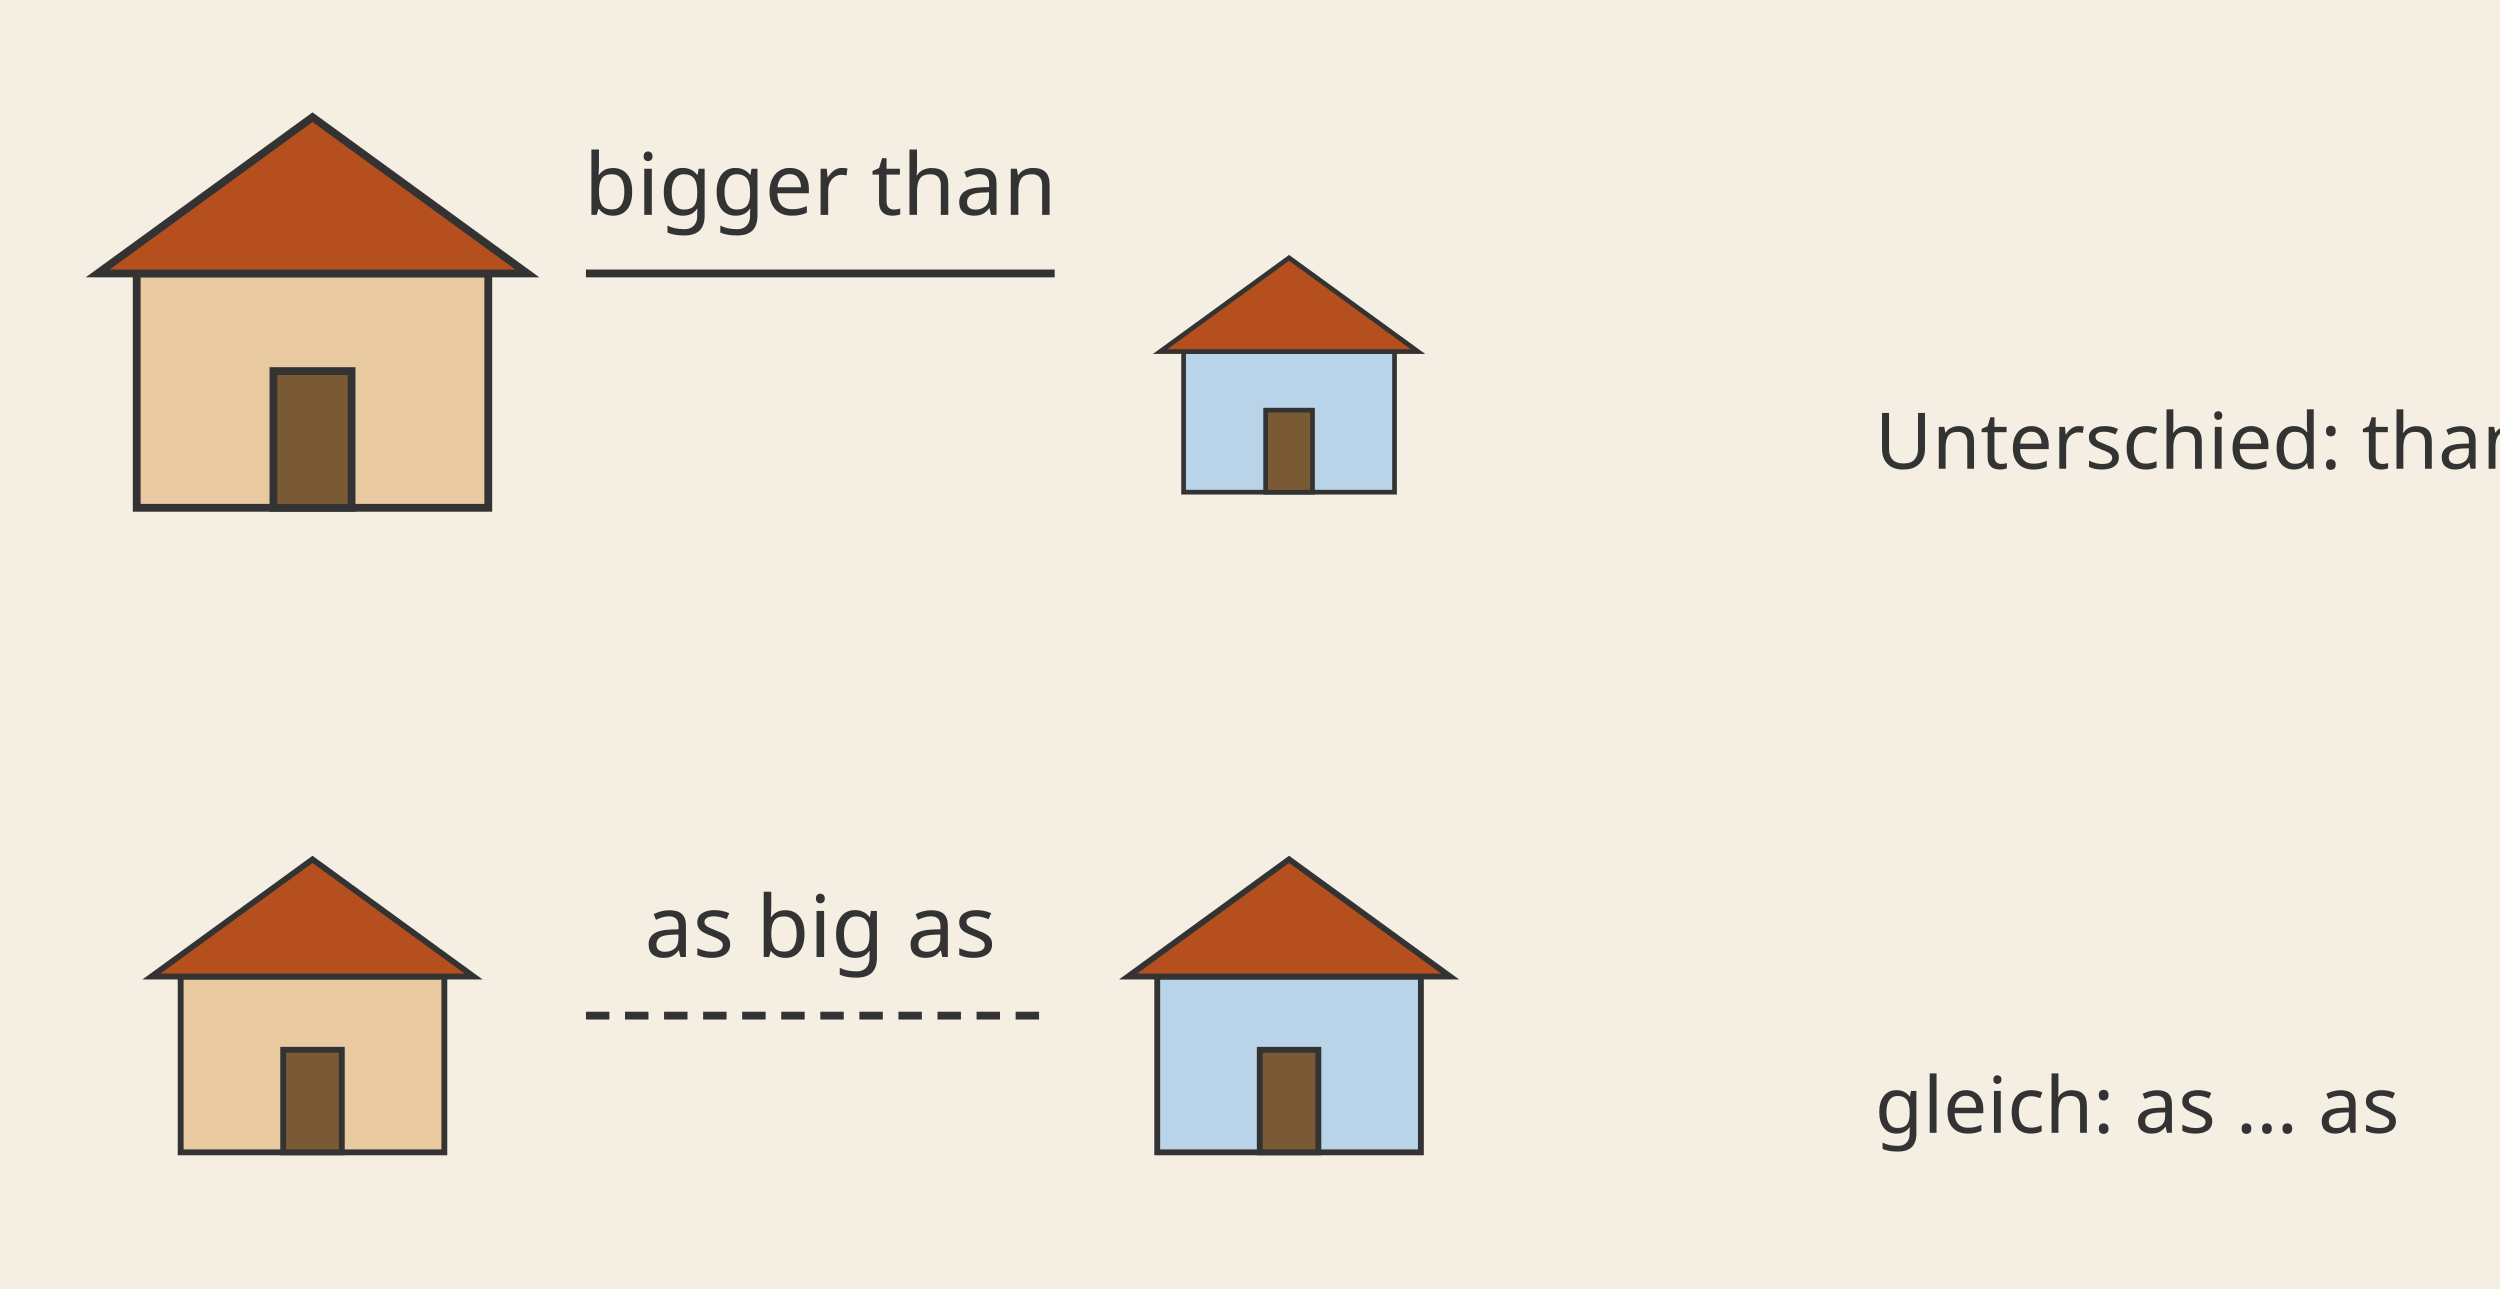
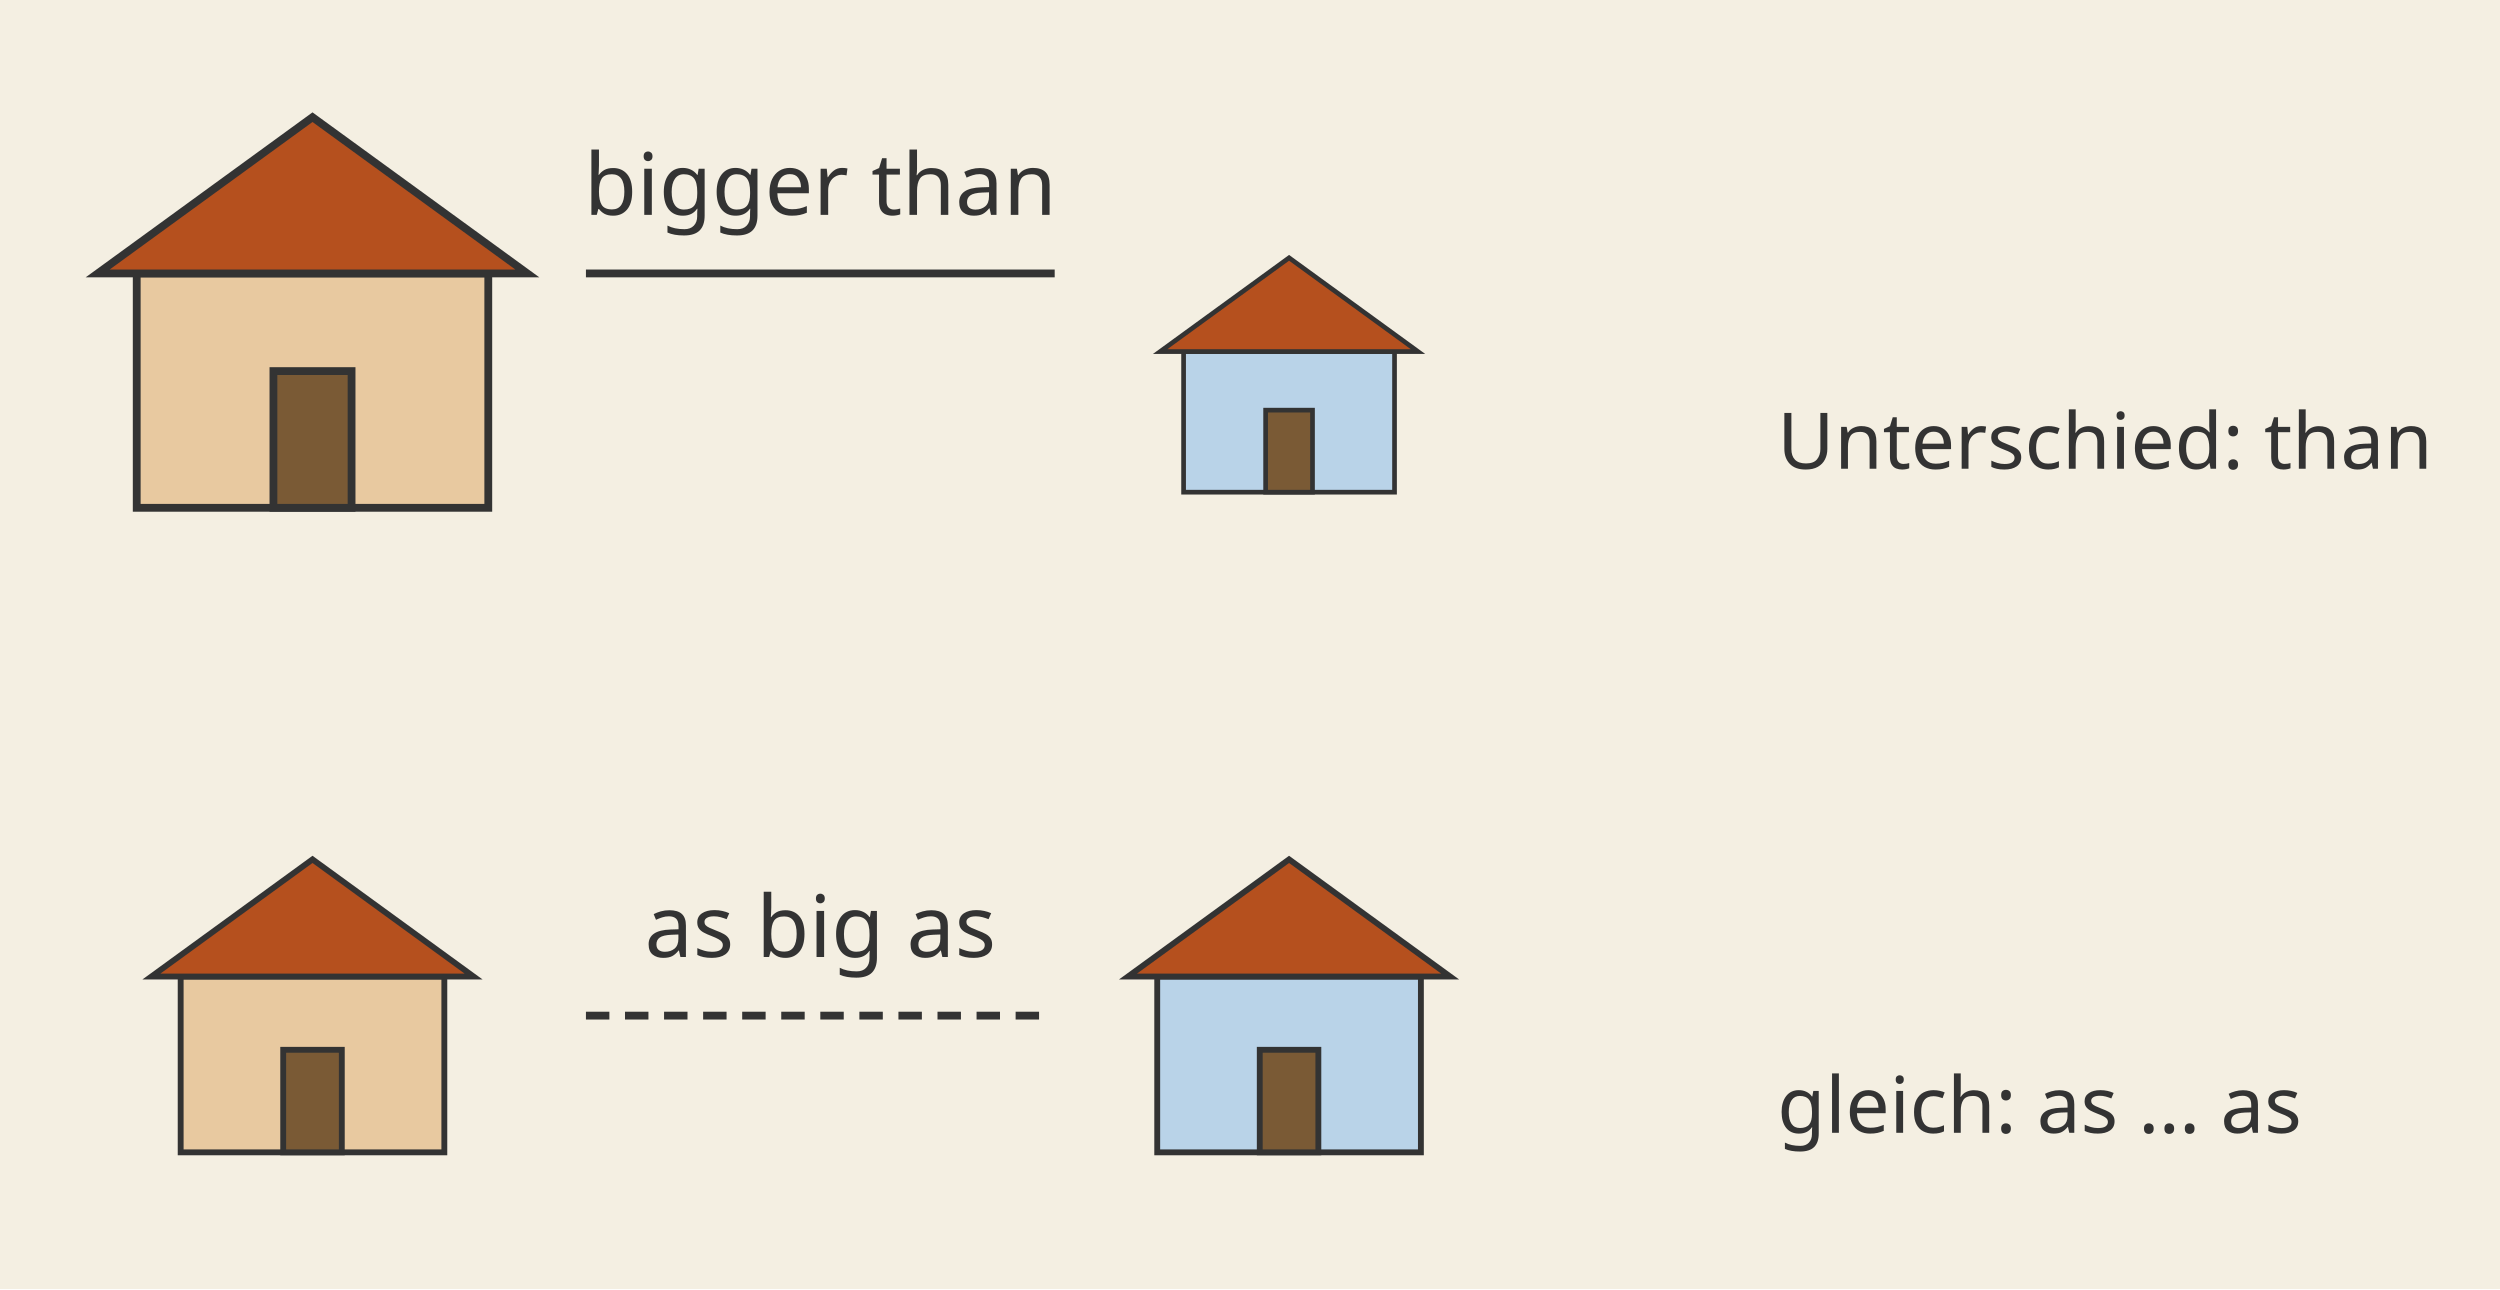
<svg xmlns="http://www.w3.org/2000/svg" viewBox="0 0 640 330" role="img">
  <defs>
    <g id="sophie" stroke="#333" stroke-width="2" stroke-linejoin="round" stroke-linecap="round">
      <path d="M14 168 C8 120 22 88 50 84 C78 88 92 120 86 168 C70 178 30 178 14 168 Z" fill="#3a9a5b" />
      <ellipse cx="50" cy="52" rx="30" ry="32" fill="#f3d2b3" />
      <path d="M18 54 Q14 14 50 12 Q86 14 82 54 Q80 34 62 28 Q40 36 22 40 Z" fill="#d9b45a" />
      <path d="M20 50 C10 70 12 96 22 108" fill="none" stroke="#d9b45a" stroke-width="8" />
      <path d="M80 50 C90 70 88 96 78 108" fill="none" stroke="#d9b45a" stroke-width="8" />
      <circle cx="40" cy="56" r="3" fill="#222" />
      <circle cx="60" cy="56" r="3" fill="#222" />
      <path d="M42 68 Q50 75 58 68" fill="none" />
    </g>
    <g id="ellie" stroke="#333" stroke-width="2" stroke-linejoin="round" stroke-linecap="round">
      <path d="M14 168 C8 120 22 88 50 84 C78 88 92 120 86 168 C70 178 30 178 14 168 Z" fill="#d33" />
      <ellipse cx="50" cy="52" rx="30" ry="32" fill="#f3d2b3" />
      <path d="M18 54 Q14 14 50 12 Q86 14 82 54 Q80 34 62 28 Q40 36 22 40 Z" fill="#b5501e" />
      <path d="M82 30 C104 34 108 70 92 90" fill="none" stroke="#b5501e" stroke-width="10" />
      <circle cx="40" cy="56" r="3" fill="#222" />
      <circle cx="60" cy="56" r="3" fill="#222" />
      <path d="M42 68 Q50 75 58 68" fill="none" />
    </g>
    <g id="peter" stroke="#333" stroke-width="2" stroke-linejoin="round" stroke-linecap="round">
      <path d="M14 168 C8 120 22 88 50 84 C78 88 92 120 86 168 C70 178 30 178 14 168 Z" fill="#e0b020" />
      <ellipse cx="50" cy="52" rx="30" ry="32" fill="#f3d2b3" />
      <path d="M18 54 Q14 14 50 12 Q86 14 82 54 Q80 34 62 28 Q40 36 22 40 Z" fill="#6b3f1e" />
      <circle cx="40" cy="56" r="3" fill="#222" />
      <circle cx="60" cy="56" r="3" fill="#222" />
      <path d="M40 66 Q50 78 60 66" fill="none" />
    </g>
    <g id="amir" stroke="#333" stroke-width="2" stroke-linejoin="round" stroke-linecap="round">
      <path d="M14 168 C8 120 22 88 50 84 C78 88 92 120 86 168 C70 178 30 178 14 168 Z" fill="#3a6fd8" />
      <ellipse cx="50" cy="54" rx="30" ry="32" fill="#c68f62" />
      <path d="M18 54 Q10 22 30 14 Q40 6 52 12 Q72 6 82 22 Q92 40 82 54 Q80 34 62 28 Q40 34 22 42 Z" fill="#222" />
      <circle cx="39" cy="57" r="8" fill="none" />
      <circle cx="61" cy="57" r="8" fill="none" />
      <path d="M47 57 L53 57" fill="none" />
      <circle cx="39" cy="57" r="2.5" fill="#222" />
      <circle cx="61" cy="57" r="2.5" fill="#222" />
      <path d="M42 70 Q50 77 58 70" fill="none" />
    </g>
  </defs>
  <rect width="640" height="330" fill="#f4efe2" />
  <g transform="translate(80,70) scale(1.0)" stroke="#333" stroke-width="2">
    <rect x="-45" y="0" width="90" height="60" fill="#e8c9a0" />
    <path d="M-55 0 L0 -40 L55 0 Z" fill="#b5501e" />
    <rect x="-10" y="25" width="20" height="35" fill="#7a5a35" />
  </g>
  <g transform="translate(330,90) scale(0.6)" stroke="#333" stroke-width="2">
    <rect x="-45" y="0" width="90" height="60" fill="#b9d3e8" />
    <path d="M-55 0 L0 -40 L55 0 Z" fill="#b5501e" />
    <rect x="-10" y="25" width="20" height="35" fill="#7a5a35" />
  </g>
  <line x1="150" y1="70" x2="270" y2="70" stroke="#333" stroke-width="2" />
  <text x="210" y="55" text-anchor="middle" font-family="sans-serif" font-size="22" font-weight="normal" fill="#333">bigger than</text>
  <g transform="translate(80,250) scale(0.75)" stroke="#333" stroke-width="2">
    <rect x="-45" y="0" width="90" height="60" fill="#e8c9a0" />
    <path d="M-55 0 L0 -40 L55 0 Z" fill="#b5501e" />
    <rect x="-10" y="25" width="20" height="35" fill="#7a5a35" />
  </g>
  <g transform="translate(330,250) scale(0.75)" stroke="#333" stroke-width="2">
    <rect x="-45" y="0" width="90" height="60" fill="#b9d3e8" />
    <path d="M-55 0 L0 -40 L55 0 Z" fill="#b5501e" />
    <rect x="-10" y="25" width="20" height="35" fill="#7a5a35" />
  </g>
  <line x1="150" y1="260" x2="270" y2="260" stroke="#333" stroke-width="2" stroke-dasharray="6 4" />
  <text x="210" y="245" text-anchor="middle" font-family="sans-serif" font-size="22" font-weight="normal" fill="#333">as big as</text>
-   <text x="480" y="120" text-anchor="start" font-family="sans-serif" font-size="20" font-weight="normal" fill="#333">Unterschied: than</text>
-   <text x="480" y="290" text-anchor="start" font-family="sans-serif" font-size="20" font-weight="normal" fill="#333">gleich: as … as</text>
+   <text x="455" y="120" text-anchor="start" font-family="sans-serif" font-size="20" font-weight="normal" fill="#333">Unterschied: than</text>
+   <text x="455" y="290" text-anchor="start" font-family="sans-serif" font-size="20" font-weight="normal" fill="#333">gleich: as … as</text>
</svg>
